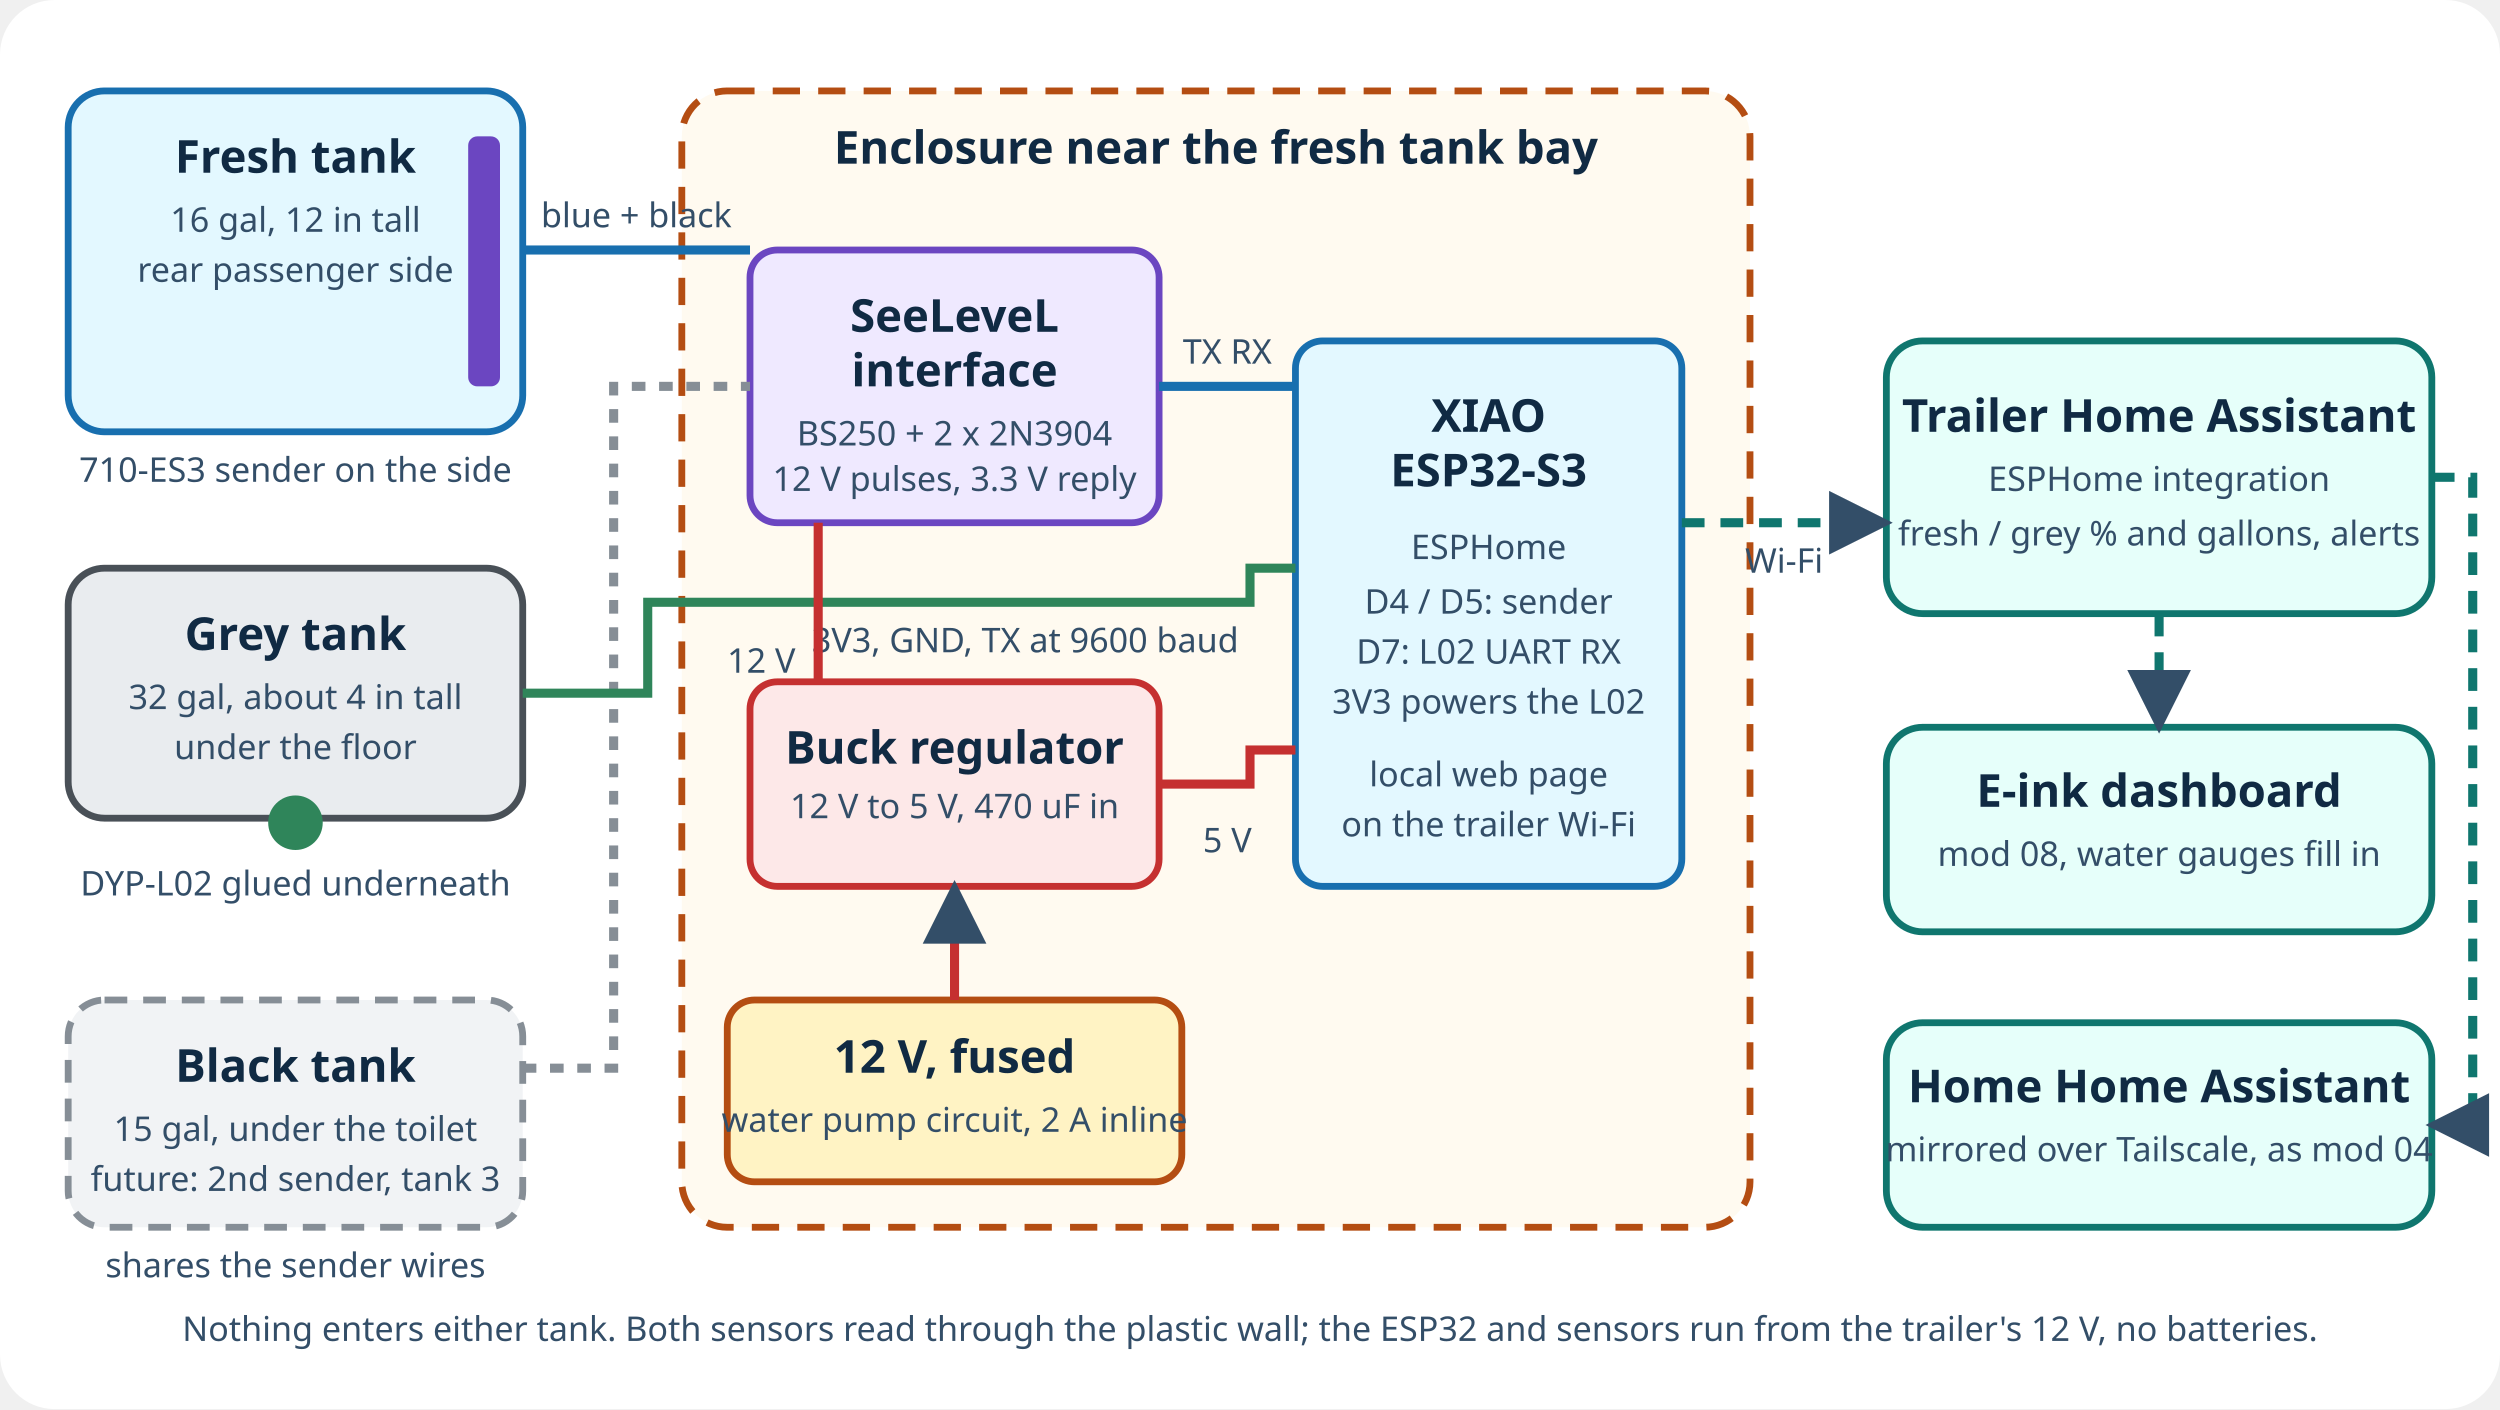
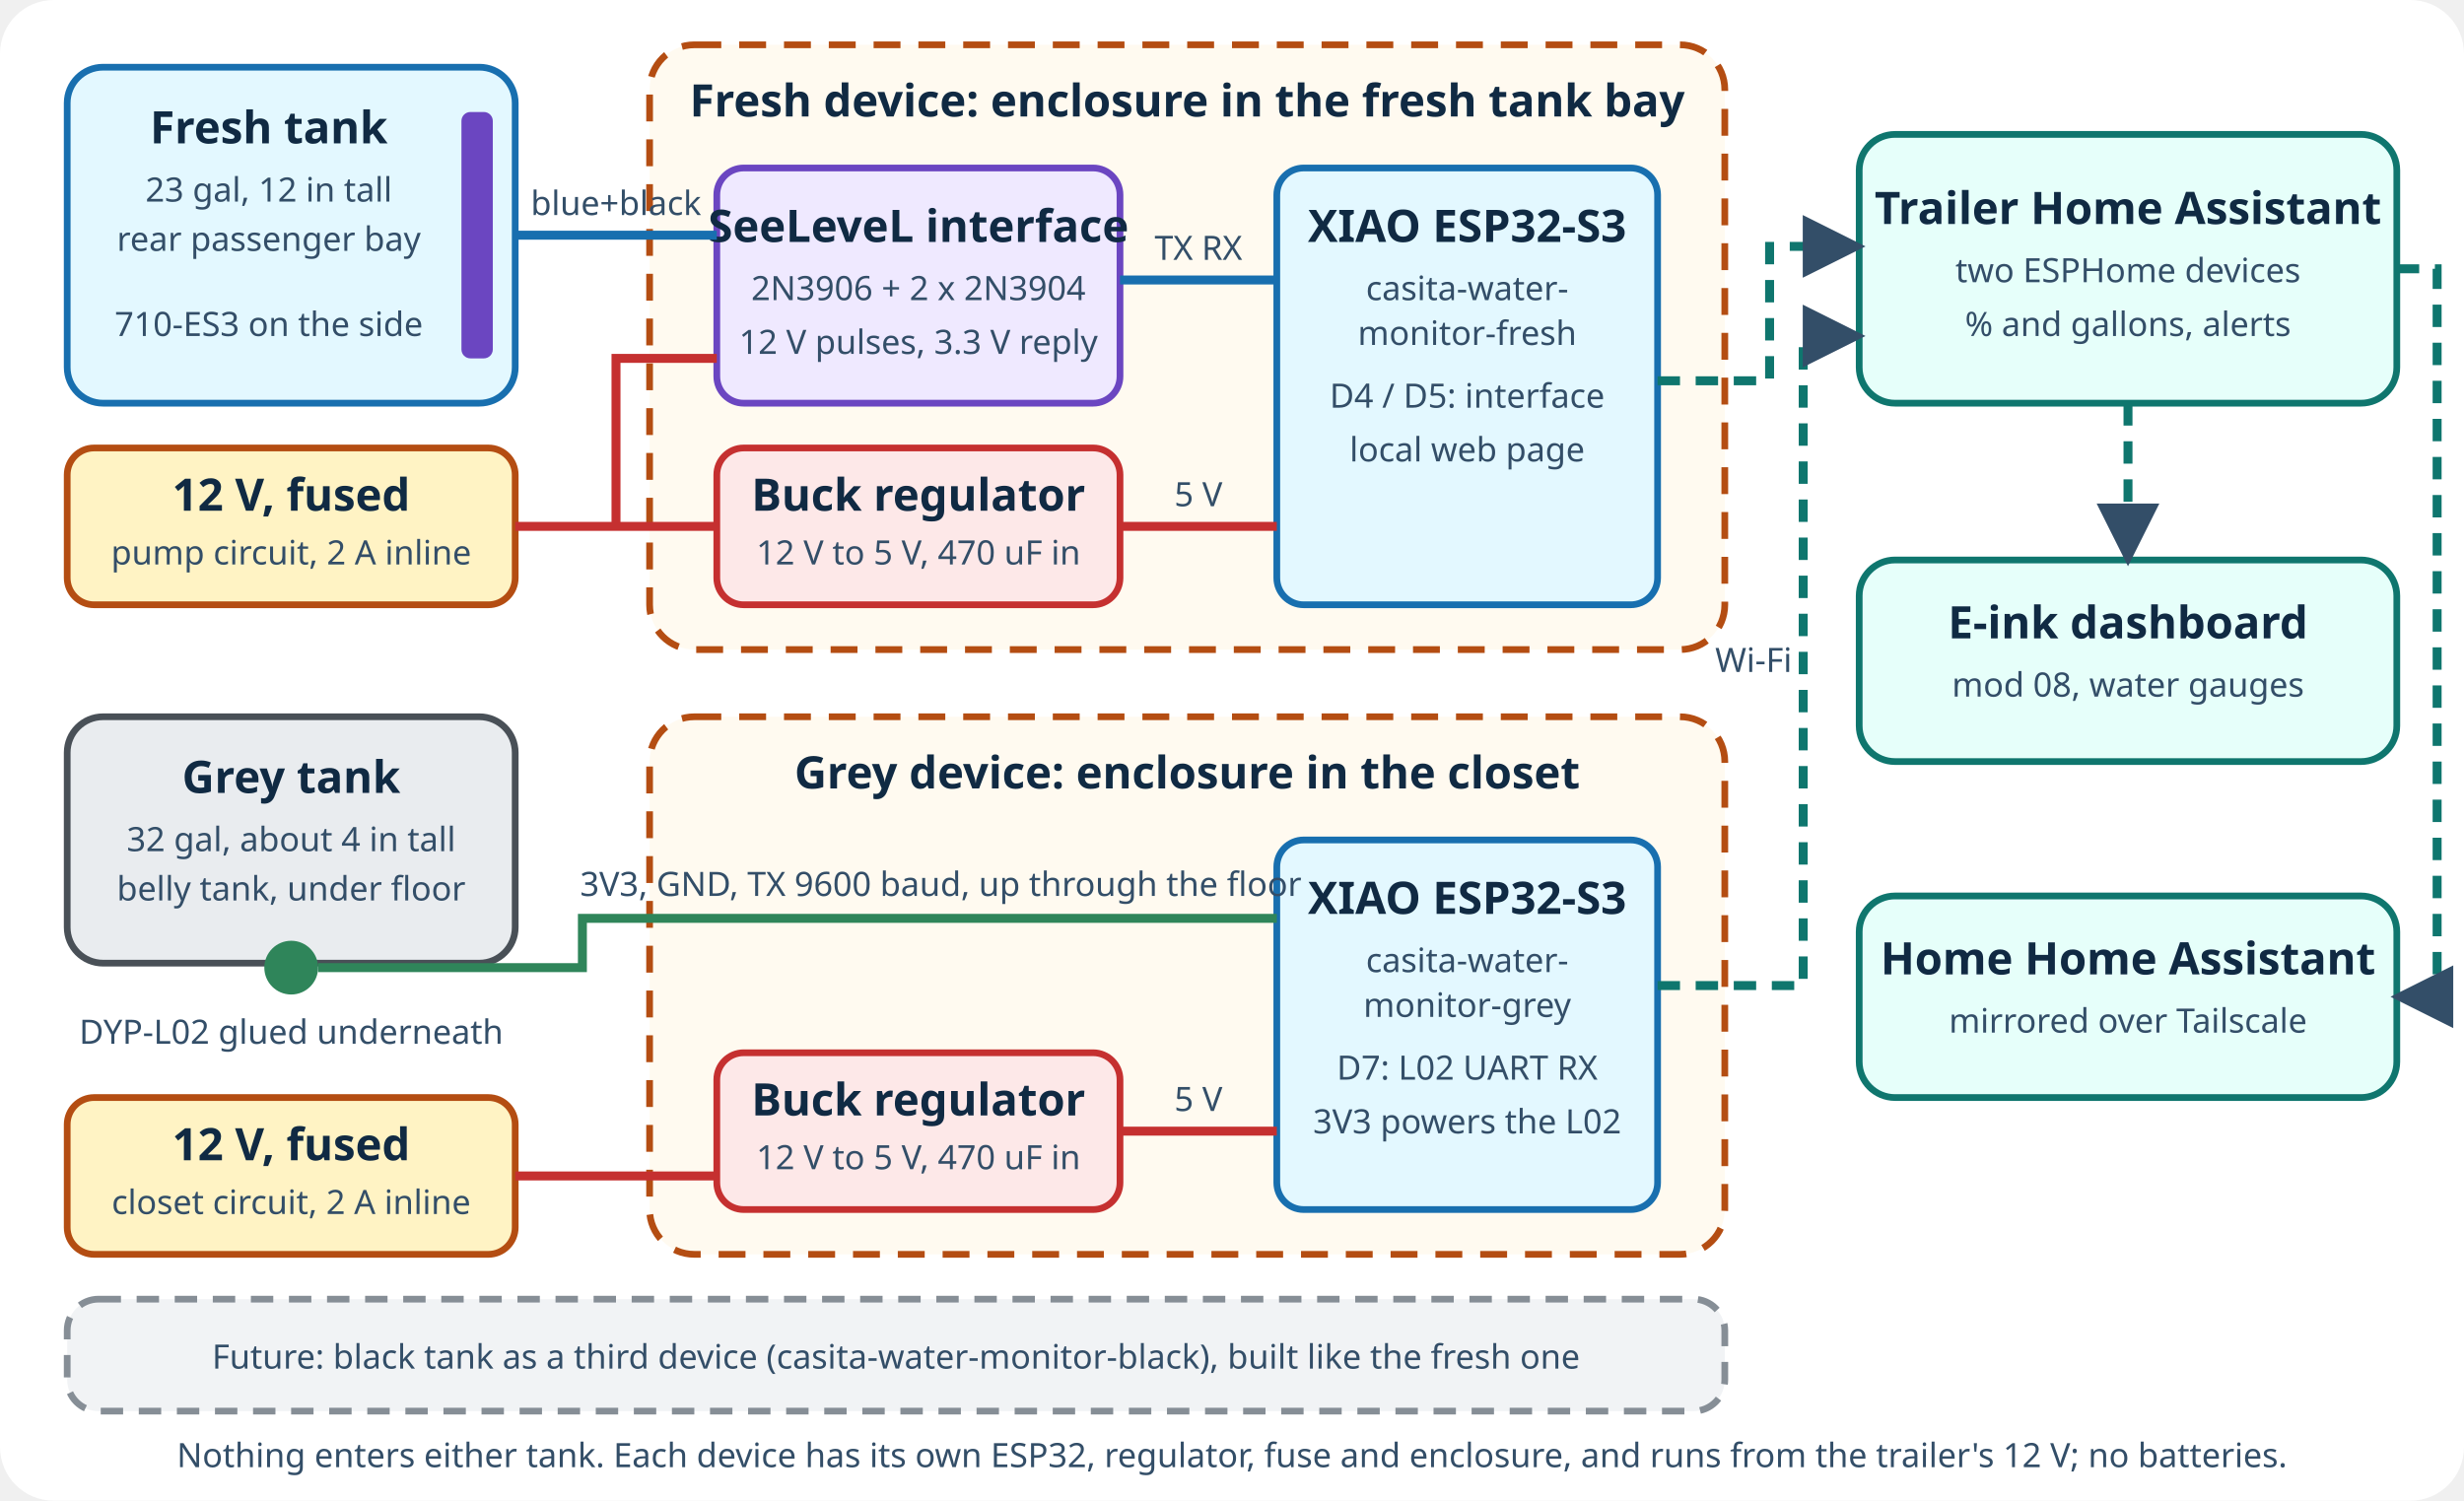
- <svg xmlns="http://www.w3.org/2000/svg" width="1100" height="620" viewBox="0 0 1100 620" role="img" aria-labelledby="title desc">
+ <svg xmlns="http://www.w3.org/2000/svg" width="1100" height="670" viewBox="0 0 1100 670" role="img" aria-labelledby="title desc">
  <defs>
    <style>
      .tank{fill:#e3f8ff;stroke:#186faf;stroke-width:3}
      .grey{fill:#e9ecef;stroke:#495057;stroke-width:3}
      .black{fill:#f1f3f5;stroke:#868e96;stroke-width:3;stroke-dasharray:10 7}
      .housing{fill:#fffaf0;stroke:#b44d12;stroke-width:3;stroke-dasharray:12 8}
      .esp{fill:#e3f8ff;stroke:#186faf;stroke-width:3}
      .reg{fill:#fde8e8;stroke:#c53030;stroke-width:3}
      .iface{fill:#efe9ff;stroke:#6b46c1;stroke-width:3}
      .ha{fill:#e6fffa;stroke:#0f766e;stroke-width:3}
      .pwrsrc{fill:#fff3c4;stroke:#b44d12;stroke-width:3}
      .t{font:600 20px system-ui,sans-serif;fill:#102a43}
      .s{font:15px system-ui,sans-serif;fill:#334e68}
      .w{fill:none;stroke-width:4}
      .sig{stroke:#186faf}
      .uart{stroke:#2f855a}
      .pwr{stroke:#c53030}
      .rf{stroke:#0f766e;stroke-dasharray:10 7}
-       .fut{stroke:#868e96;stroke-dasharray:6 6}
    </style>
    <marker id="arrow" viewBox="0 0 10 10" refX="9" refY="5" markerWidth="7" markerHeight="7" orient="auto-start-reverse">
      <path d="M0 0 L10 5 L0 10 z" fill="#334e68" />
    </marker>
  </defs>
-   <rect width="1100" height="620" rx="24" fill="#fff" />
-   <rect class="tank" x="30" y="40" width="200" height="150" rx="16" />
-   <text class="t" x="130" y="76" text-anchor="middle">Fresh tank</text>
-   <text class="s" x="130" y="102" text-anchor="middle">16 gal, 12 in tall</text>
-   <text class="s" x="130" y="124" text-anchor="middle">rear passenger side</text>
-   <rect x="206" y="60" width="14" height="110" rx="4" fill="#6b46c1" />
-   <text class="s" x="130" y="212" text-anchor="middle">710-ES3 sender on the side</text>
-   <rect class="grey" x="30" y="250" width="200" height="110" rx="16" />
-   <text class="t" x="130" y="286" text-anchor="middle">Grey tank</text>
-   <text class="s" x="130" y="312" text-anchor="middle">32 gal, about 4 in tall</text>
-   <text class="s" x="130" y="334" text-anchor="middle">under the floor</text>
-   <circle cx="130" cy="362" r="12" fill="#2f855a" />
-   <text class="s" x="130" y="394" text-anchor="middle">DYP-L02 glued underneath</text>
-   <rect class="black" x="30" y="440" width="200" height="100" rx="16" />
-   <text class="t" x="130" y="476" text-anchor="middle" fill="#868e96">Black tank</text>
-   <text class="s" x="130" y="502" text-anchor="middle">15 gal, under the toilet</text>
-   <text class="s" x="130" y="524" text-anchor="middle">future: 2nd sender, tank 3</text>
-   <rect class="housing" x="300" y="40" width="470" height="500" rx="20" />
-   <text class="t" x="535" y="72" text-anchor="middle">Enclosure near the fresh tank bay</text>
-   <rect class="iface" x="330" y="110" width="180" height="120" rx="12" />
-   <text class="t" x="420" y="146" text-anchor="middle">SeeLeveL</text>
-   <text class="t" x="420" y="170" text-anchor="middle">interface</text>
-   <text class="s" x="420" y="196" text-anchor="middle">BS250 + 2 x 2N3904</text>
-   <text class="s" x="420" y="216" text-anchor="middle">12 V pulses, 3.3 V reply</text>
-   <rect class="reg" x="330" y="300" width="180" height="90" rx="12" />
-   <text class="t" x="420" y="336" text-anchor="middle">Buck regulator</text>
-   <text class="s" x="420" y="360" text-anchor="middle">12 V to 5 V, 470 uF in</text>
-   <rect class="esp" x="570" y="150" width="170" height="240" rx="12" />
-   <text class="t" x="655" y="190" text-anchor="middle">XIAO</text>
-   <text class="t" x="655" y="214" text-anchor="middle">ESP32-S3</text>
-   <text class="s" x="655" y="246" text-anchor="middle">ESPHome</text>
-   <text class="s" x="655" y="270" text-anchor="middle">D4 / D5: sender</text>
-   <text class="s" x="655" y="292" text-anchor="middle">D7: L02 UART RX</text>
-   <text class="s" x="655" y="314" text-anchor="middle">3V3 powers the L02</text>
-   <text class="s" x="655" y="346" text-anchor="middle">local web page</text>
-   <text class="s" x="655" y="368" text-anchor="middle">on the trailer Wi-Fi</text>
-   <path class="w sig" d="M230 110 H330" />
-   <text class="s" x="280" y="100" text-anchor="middle">blue + black</text>
-   <path class="w fut" d="M230 470 H270 V170 H330" />
-   <text class="s" x="130" y="562" text-anchor="middle">shares the sender wires</text>
-   <path class="w sig" d="M510 170 H570" />
-   <text class="s" x="540" y="160" text-anchor="middle">TX RX</text>
-   <path class="w uart" d="M230 305 H285 V265 H550 V250 H570" />
-   <text class="s" x="545" y="287" text-anchor="end">3V3, GND, TX at 9600 baud</text>
-   <path class="w pwr" d="M510 345 H550 V330 H570" />
-   <text class="s" x="540" y="375" text-anchor="middle">5 V</text>
-   <path class="w pwr" d="M360 300 V230" />
-   <text class="s" x="350" y="296" text-anchor="end">12 V</text>
-   <rect class="pwrsrc" x="320" y="440" width="200" height="80" rx="12" />
-   <text class="t" x="420" y="472" text-anchor="middle">12 V, fused</text>
-   <text class="s" x="420" y="498" text-anchor="middle">water pump circuit, 2 A inline</text>
-   <path class="w pwr" d="M420 440 V390" marker-end="url(#arrow)" />
-   <rect class="ha" x="830" y="150" width="240" height="120" rx="16" />
-   <text class="t" x="950" y="190" text-anchor="middle">Trailer Home Assistant</text>
-   <text class="s" x="950" y="216" text-anchor="middle">ESPHome integration</text>
-   <text class="s" x="950" y="240" text-anchor="middle">fresh / grey % and gallons, alerts</text>
-   <path class="w rf" d="M740 230 H830" marker-end="url(#arrow)" />
-   <text class="s" x="785" y="252" text-anchor="middle">Wi-Fi</text>
-   <rect class="ha" x="830" y="320" width="240" height="90" rx="16" />
-   <text class="t" x="950" y="355" text-anchor="middle">E-ink dashboard</text>
-   <text class="s" x="950" y="381" text-anchor="middle">mod 08, water gauges fill in</text>
-   <path class="w rf" d="M950 270 V320" marker-end="url(#arrow)" />
-   <rect class="ha" x="830" y="450" width="240" height="90" rx="16" />
-   <text class="t" x="950" y="485" text-anchor="middle">Home Home Assistant</text>
-   <text class="s" x="950" y="511" text-anchor="middle">mirrored over Tailscale, as mod 04</text>
-   <path class="w rf" d="M1070 210 H1088 V495 H1070" marker-end="url(#arrow)" />
-   <text class="s" x="550" y="590" text-anchor="middle">Nothing enters either tank. Both sensors read through the plastic wall; the ESP32 and sensors run from the trailer's 12 V, no batteries.</text>
+   <rect width="1100" height="670" rx="24" fill="#fff" />
+   <rect class="tank" x="30" y="30" width="200" height="150" rx="16" />
+   <text class="t" x="120" y="64" text-anchor="middle">Fresh tank</text>
+   <text class="s" x="120" y="90" text-anchor="middle">23 gal, 12 in tall</text>
+   <text class="s" x="120" y="112" text-anchor="middle">rear passenger bay</text>
+   <text class="s" x="120" y="150" text-anchor="middle">710-ES3 on the side</text>
+   <rect x="206" y="50" width="14" height="110" rx="4" fill="#6b46c1" />
+   <rect class="pwrsrc" x="30" y="200" width="200" height="70" rx="12" />
+   <text class="t" x="130" y="228" text-anchor="middle">12 V, fused</text>
+   <text class="s" x="130" y="252" text-anchor="middle">pump circuit, 2 A inline</text>
+   <rect class="housing" x="290" y="20" width="480" height="270" rx="20" />
+   <text class="t" x="530" y="52" text-anchor="middle">Fresh device: enclosure in the fresh tank bay</text>
+   <rect class="iface" x="320" y="75" width="180" height="105" rx="12" />
+   <text class="t" x="410" y="108" text-anchor="middle">SeeLeveL interface</text>
+   <text class="s" x="410" y="134" text-anchor="middle">2N3906 + 2 x 2N3904</text>
+   <text class="s" x="410" y="158" text-anchor="middle">12 V pulses, 3.3 V reply</text>
+   <rect class="reg" x="320" y="200" width="180" height="70" rx="12" />
+   <text class="t" x="410" y="228" text-anchor="middle">Buck regulator</text>
+   <text class="s" x="410" y="252" text-anchor="middle">12 V to 5 V, 470 uF in</text>
+   <rect class="esp" x="570" y="75" width="170" height="195" rx="12" />
+   <text class="t" x="655" y="108" text-anchor="middle">XIAO ESP32-S3</text>
+   <text class="s" x="655" y="134" text-anchor="middle">casita-water-</text>
+   <text class="s" x="655" y="154" text-anchor="middle">monitor-fresh</text>
+   <text class="s" x="655" y="182" text-anchor="middle">D4 / D5: interface</text>
+   <text class="s" x="655" y="206" text-anchor="middle">local web page</text>
+   <path class="w sig" d="M230 105 H320" />
+   <text class="s" x="275" y="96" text-anchor="middle">blue+black</text>
+   <path class="w sig" d="M500 125 H570" />
+   <text class="s" x="535" y="116" text-anchor="middle">TX RX</text>
+   <path class="w pwr" d="M230 235 H320" />
+   <path class="w pwr" d="M275 235 V160 H320" />
+   <path class="w pwr" d="M500 235 H570" />
+   <text class="s" x="535" y="226" text-anchor="middle">5 V</text>
+   <rect class="grey" x="30" y="320" width="200" height="110" rx="16" />
+   <text class="t" x="130" y="354" text-anchor="middle">Grey tank</text>
+   <text class="s" x="130" y="380" text-anchor="middle">32 gal, about 4 in tall</text>
+   <text class="s" x="130" y="402" text-anchor="middle">belly tank, under floor</text>
+   <circle cx="130" cy="432" r="12" fill="#2f855a" />
+   <text class="s" x="130" y="466" text-anchor="middle">DYP-L02 glued underneath</text>
+   <rect class="pwrsrc" x="30" y="490" width="200" height="70" rx="12" />
+   <text class="t" x="130" y="518" text-anchor="middle">12 V, fused</text>
+   <text class="s" x="130" y="542" text-anchor="middle">closet circuit, 2 A inline</text>
+   <rect class="housing" x="290" y="320" width="480" height="240" rx="20" />
+   <text class="t" x="530" y="352" text-anchor="middle">Grey device: enclosure in the closet</text>
+   <rect class="reg" x="320" y="470" width="180" height="70" rx="12" />
+   <text class="t" x="410" y="498" text-anchor="middle">Buck regulator</text>
+   <text class="s" x="410" y="522" text-anchor="middle">12 V to 5 V, 470 uF in</text>
+   <rect class="esp" x="570" y="375" width="170" height="165" rx="12" />
+   <text class="t" x="655" y="408" text-anchor="middle">XIAO ESP32-S3</text>
+   <text class="s" x="655" y="434" text-anchor="middle">casita-water-</text>
+   <text class="s" x="655" y="454" text-anchor="middle">monitor-grey</text>
+   <text class="s" x="655" y="482" text-anchor="middle">D7: L02 UART RX</text>
+   <text class="s" x="655" y="506" text-anchor="middle">3V3 powers the L02</text>
+   <path class="w uart" d="M142 432 H260 V410 H570" />
+   <text class="s" x="420" y="400" text-anchor="middle">3V3, GND, TX 9600 baud, up through the floor</text>
+   <path class="w pwr" d="M230 525 H320" />
+   <path class="w pwr" d="M500 505 H570" />
+   <text class="s" x="535" y="496" text-anchor="middle">5 V</text>
+   <rect class="black" x="30" y="580" width="740" height="50" rx="14" />
+   <text class="s" x="400" y="611" text-anchor="middle" fill="#868e96">Future: black tank as a third device (casita-water-monitor-black), built like the fresh one</text>
+   <rect class="ha" x="830" y="60" width="240" height="120" rx="16" />
+   <text class="t" x="950" y="100" text-anchor="middle">Trailer Home Assistant</text>
+   <text class="s" x="950" y="126" text-anchor="middle">two ESPHome devices</text>
+   <text class="s" x="950" y="150" text-anchor="middle">% and gallons, alerts</text>
+   <path class="w rf" d="M740 170 H790 V110 H830" marker-end="url(#arrow)" />
+   <path class="w rf" d="M740 440 H805 V150 H830" marker-end="url(#arrow)" />
+   <text class="s" x="800" y="300" text-anchor="end">Wi-Fi</text>
+   <rect class="ha" x="830" y="250" width="240" height="90" rx="16" />
+   <text class="t" x="950" y="285" text-anchor="middle">E-ink dashboard</text>
+   <text class="s" x="950" y="311" text-anchor="middle">mod 08, water gauges</text>
+   <path class="w rf" d="M950 180 V250" marker-end="url(#arrow)" />
+   <rect class="ha" x="830" y="400" width="240" height="90" rx="16" />
+   <text class="t" x="950" y="435" text-anchor="middle">Home Home Assistant</text>
+   <text class="s" x="950" y="461" text-anchor="middle">mirrored over Tailscale</text>
+   <path class="w rf" d="M1070 120 H1088 V445 H1070" marker-end="url(#arrow)" />
+   <text class="s" x="550" y="655" text-anchor="middle">Nothing enters either tank. Each device has its own ESP32, regulator, fuse and enclosure, and runs from the trailer's 12 V; no batteries.</text>
</svg>
